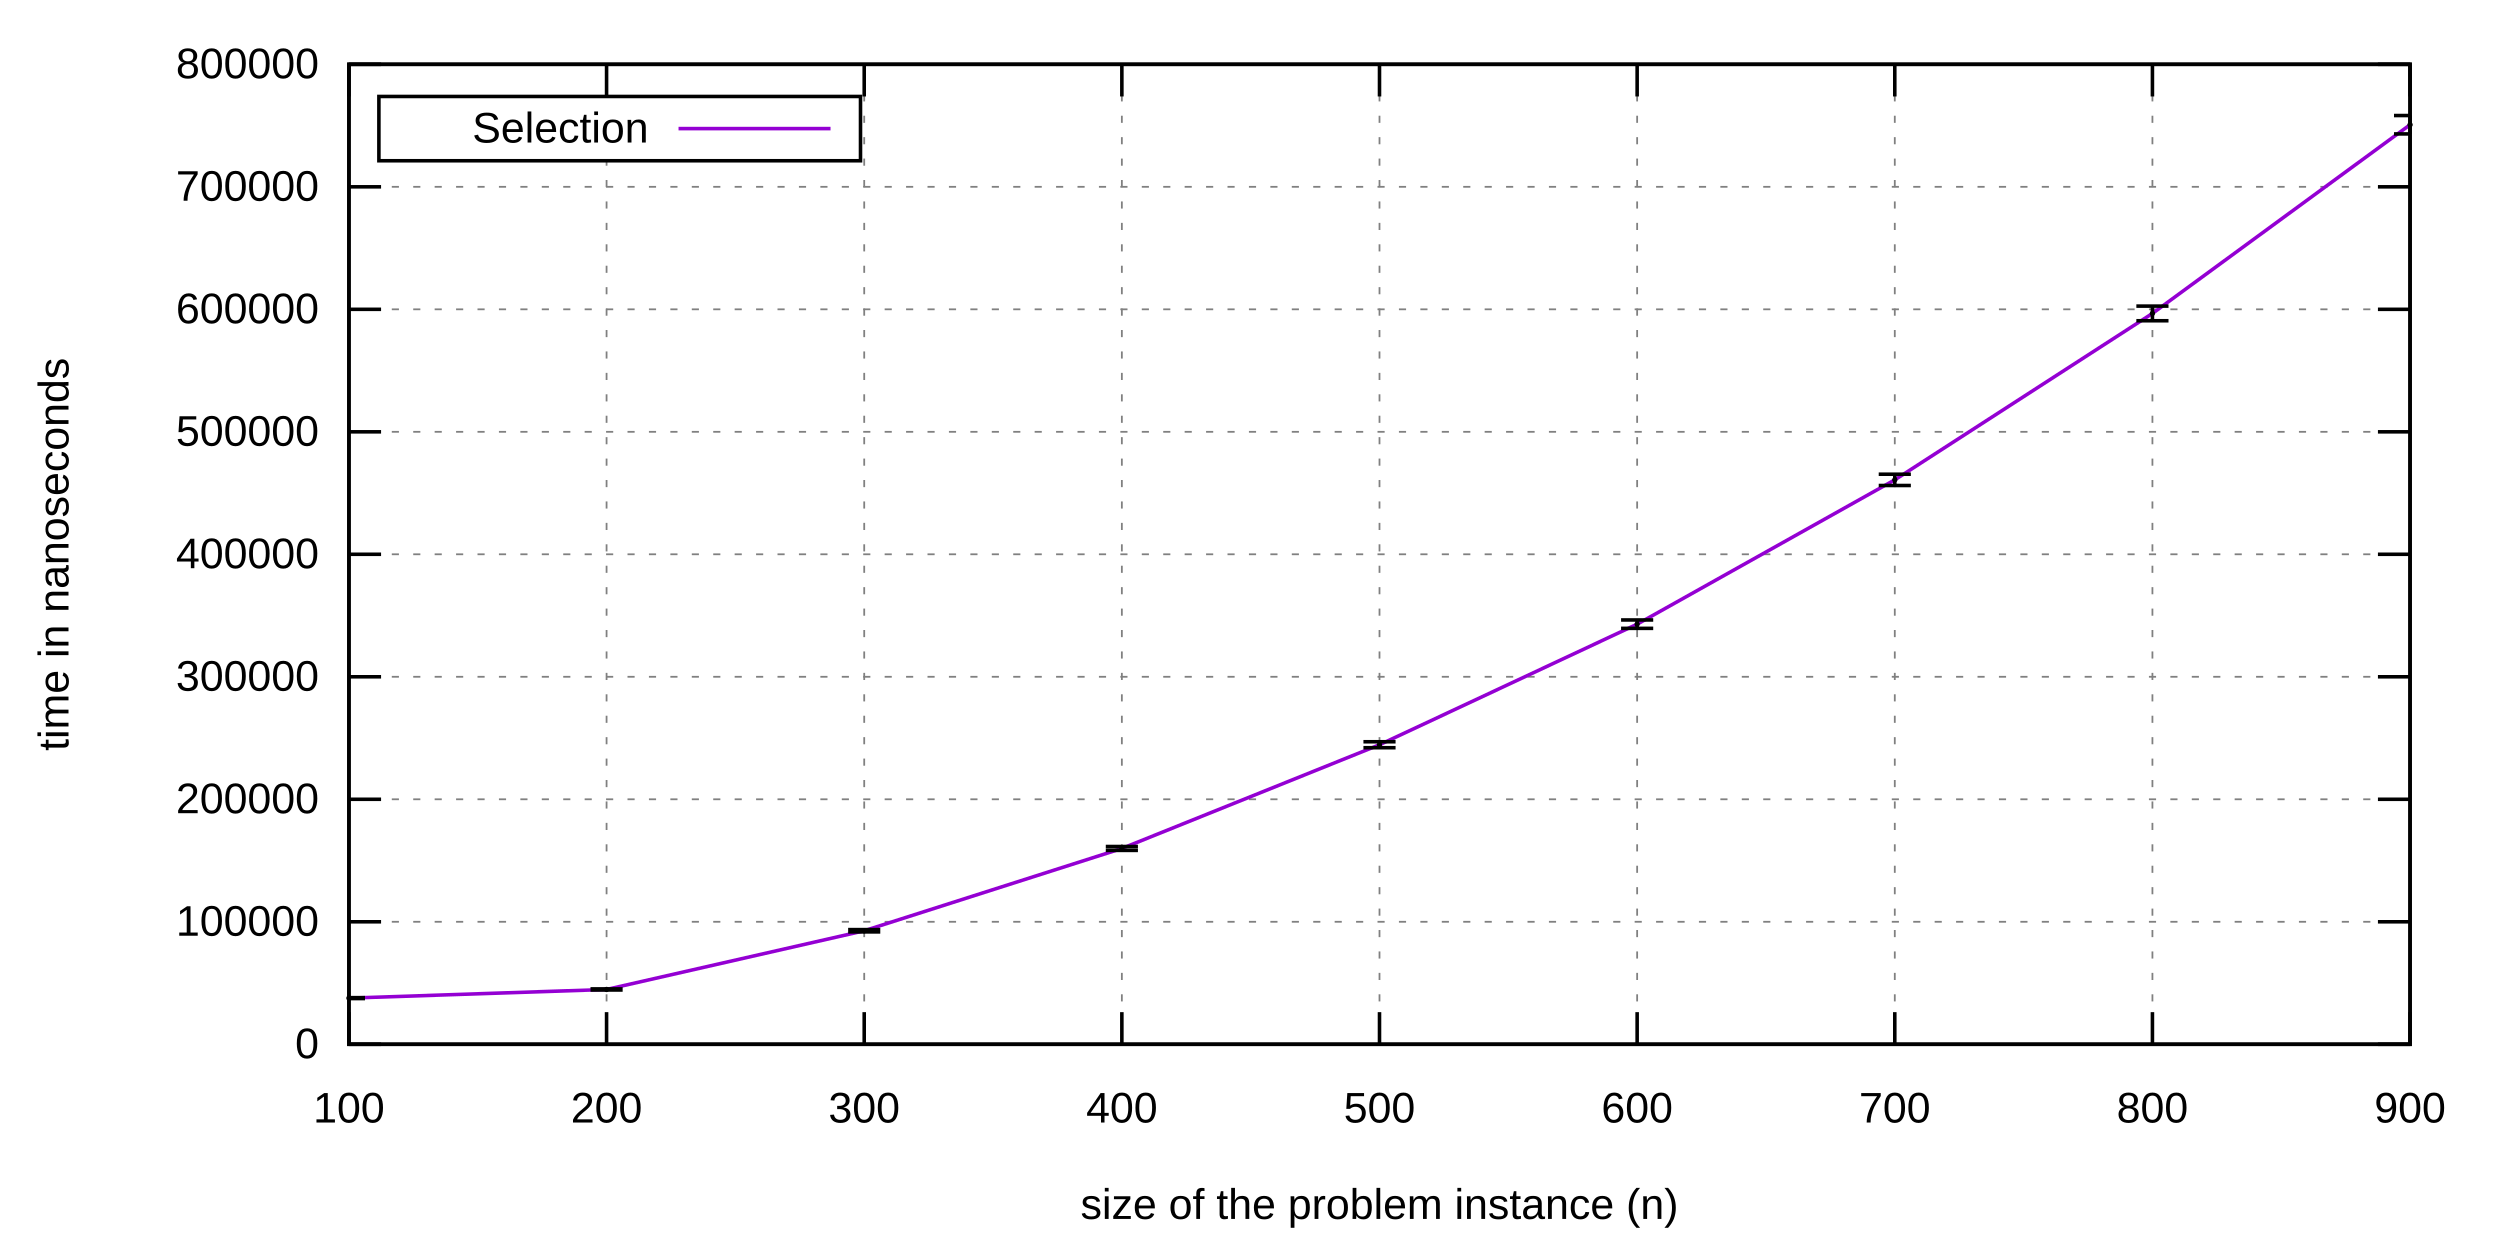
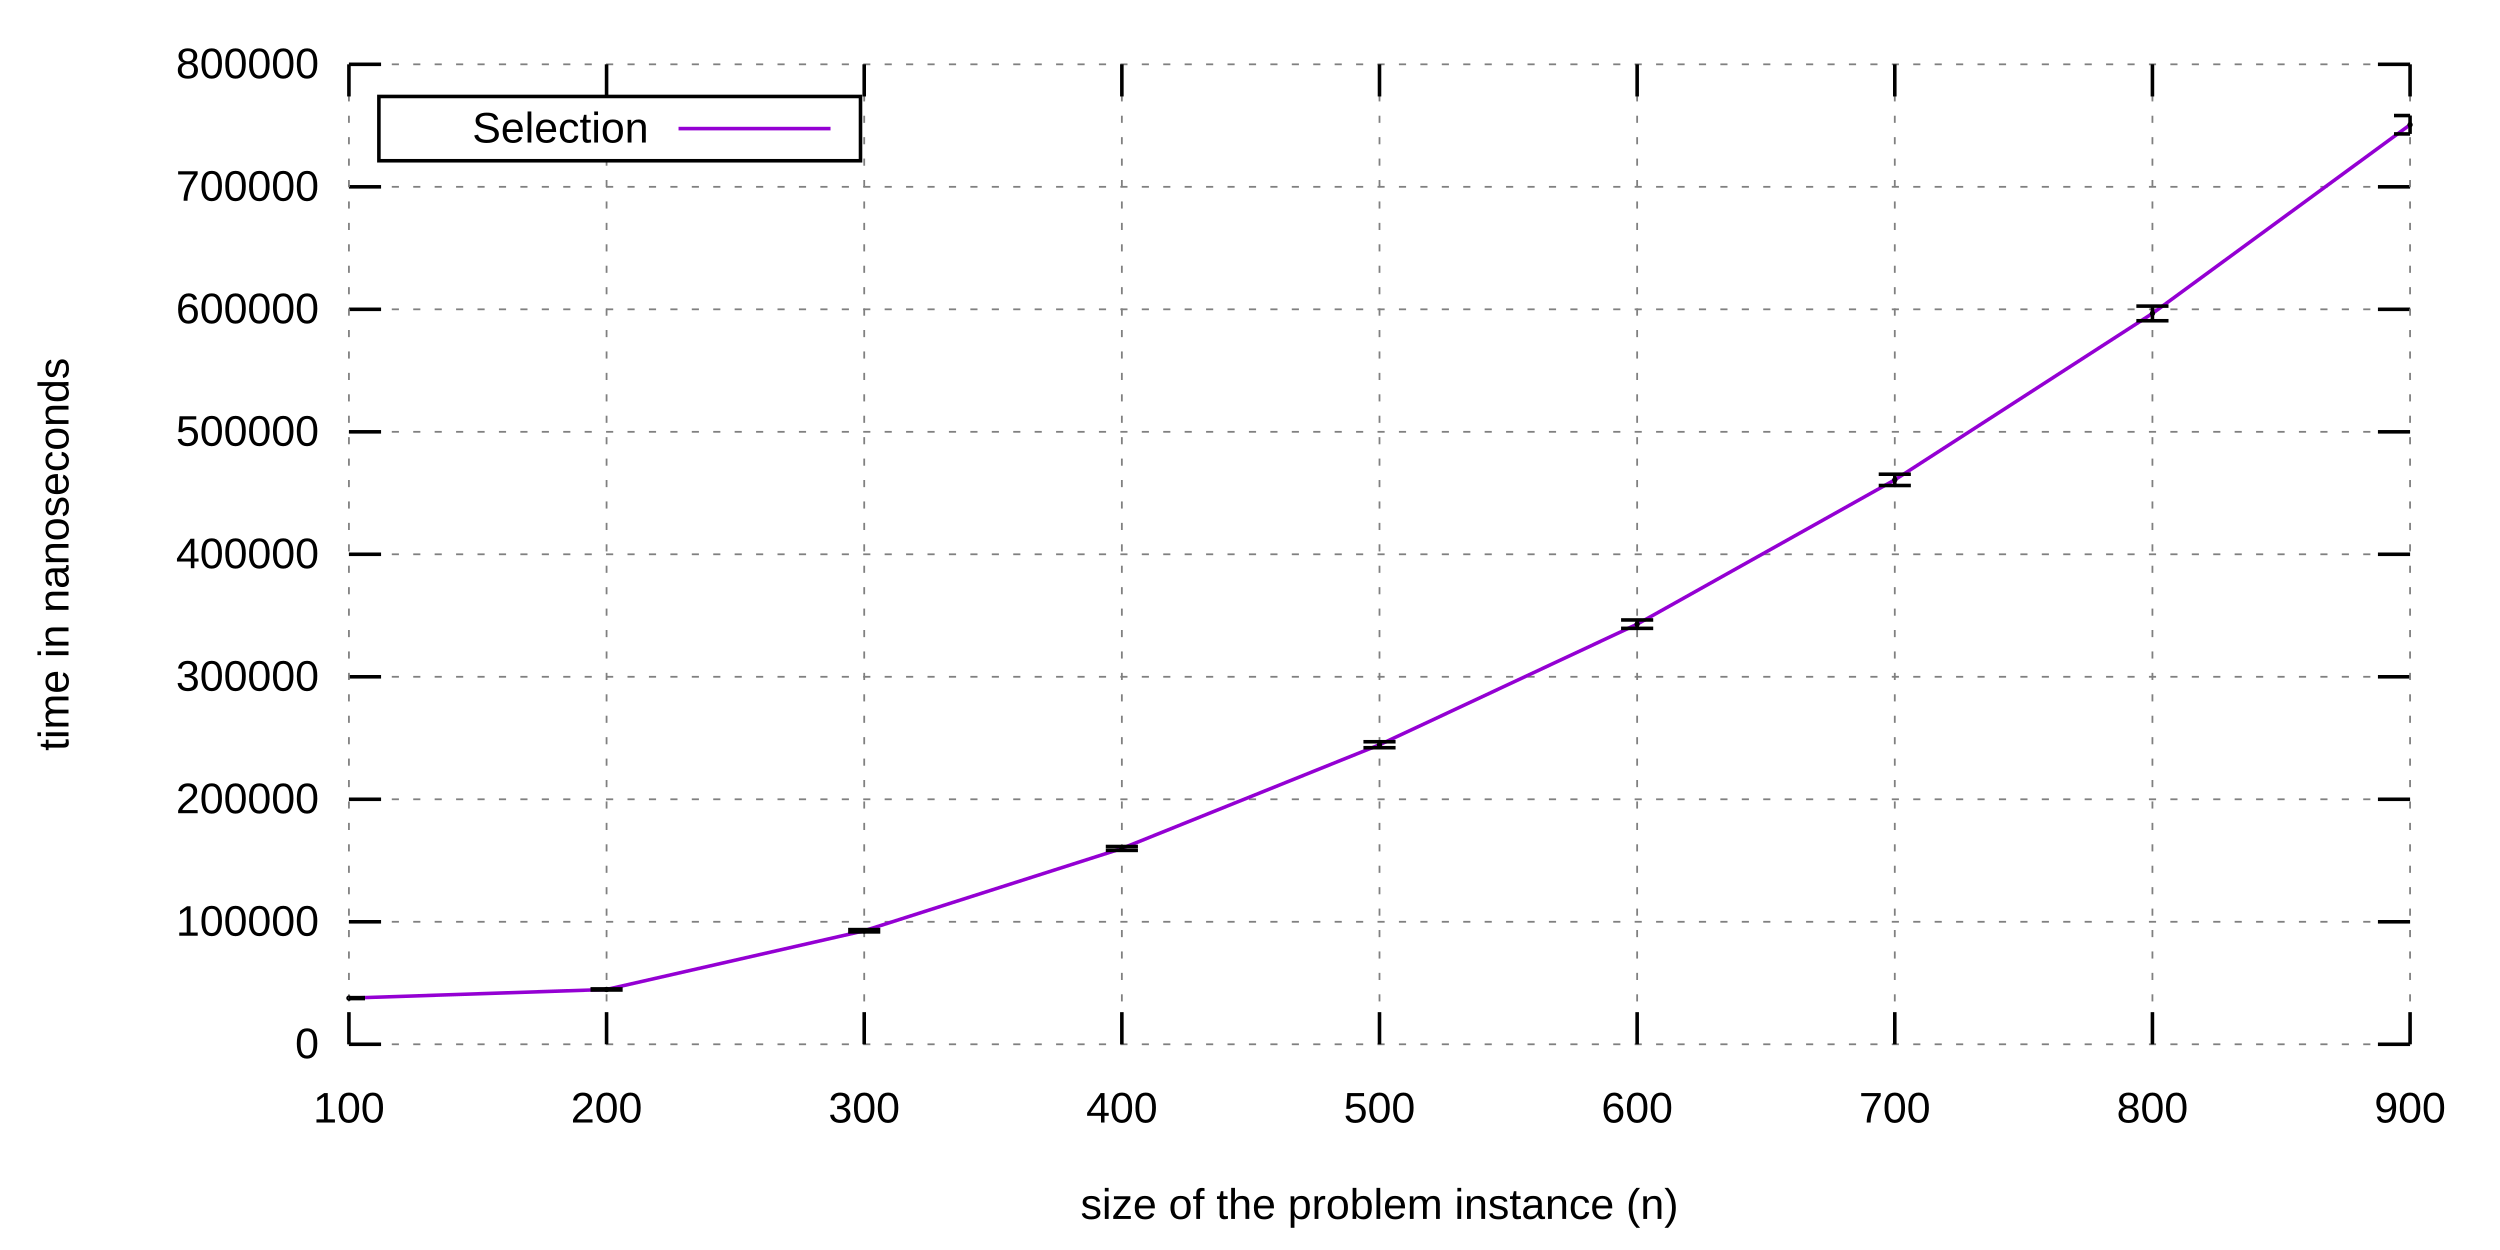
<svg xmlns="http://www.w3.org/2000/svg" xmlns:xlink="http://www.w3.org/1999/xlink" width="700" height="350" viewBox="0 0 700 350">
  <g id="gnuplot_canvas">
    <rect x="0" y="0" width="700" height="350" fill="none" />
    <defs>
      <circle id="gpDot" r="0.5" stroke-width="0.5" stroke="currentColor" />
      <path id="gpPt0" stroke-width="0.222" stroke="currentColor" d="M-1,0 h2 M0,-1 v2" />
      <path id="gpPt1" stroke-width="0.222" stroke="currentColor" d="M-1,-1 L1,1 M1,-1 L-1,1" />
      <path id="gpPt2" stroke-width="0.222" stroke="currentColor" d="M-1,0 L1,0 M0,-1 L0,1 M-1,-1 L1,1 M-1,1 L1,-1" />
      <rect id="gpPt3" stroke-width="0.222" stroke="currentColor" x="-1" y="-1" width="2" height="2" />
      <rect id="gpPt4" stroke-width="0.222" stroke="currentColor" fill="currentColor" x="-1" y="-1" width="2" height="2" />
      <circle id="gpPt5" stroke-width="0.222" stroke="currentColor" cx="0" cy="0" r="1" />
      <use xlink:href="#gpPt5" id="gpPt6" fill="currentColor" stroke="none" />
      <path id="gpPt7" stroke-width="0.222" stroke="currentColor" d="M0,-1.33 L-1.33,0.67 L1.33,0.67 z" />
      <use xlink:href="#gpPt7" id="gpPt8" fill="currentColor" stroke="none" />
      <use xlink:href="#gpPt7" id="gpPt9" stroke="currentColor" transform="rotate(180)" />
      <use xlink:href="#gpPt9" id="gpPt10" fill="currentColor" stroke="none" />
      <use xlink:href="#gpPt3" id="gpPt11" stroke="currentColor" transform="rotate(45)" />
      <use xlink:href="#gpPt11" id="gpPt12" fill="currentColor" stroke="none" />
      <path id="gpPt13" stroke-width="0.222" stroke="currentColor" d="M0,1.330 L1.265,0.411 L0.782,-1.067 L-0.782,-1.076 L-1.265,0.411 z" />
      <use xlink:href="#gpPt13" id="gpPt14" fill="currentColor" stroke="none" />
      <filter id="textbox" filterUnits="objectBoundingBox" x="0" y="0" height="1" width="1">
        <feFlood flood-color="white" flood-opacity="1" result="bgnd" />
        <feComposite in="SourceGraphic" in2="bgnd" operator="atop" />
      </filter>
      <filter id="greybox" filterUnits="objectBoundingBox" x="0" y="0" height="1" width="1">
        <feFlood flood-color="lightgrey" flood-opacity="1" result="grey" />
        <feComposite in="SourceGraphic" in2="grey" operator="atop" />
      </filter>
    </defs>
    <g fill="none" color="white" stroke="black" stroke-width="1.00" stroke-linecap="butt" stroke-linejoin="miter">
</g>
    <g fill="none" color="black" stroke="currentColor" stroke-width="1.00" stroke-linecap="butt" stroke-linejoin="miter">
</g>
    <g fill="none" color="black" stroke="black" stroke-width="0.50" stroke-linecap="butt" stroke-linejoin="miter">
</g>
    <g fill="none" color="gray" stroke="currentColor" stroke-width="0.50" stroke-linecap="butt" stroke-linejoin="miter">
      <path stroke="gray" stroke-dasharray="2,4" class="gridline" d="M97.70,292.40 L674.82,292.40  " />
    </g>
    <g fill="none" color="gray" stroke="gray" stroke-width="1.00" stroke-linecap="butt" stroke-linejoin="miter">
</g>
    <g fill="none" color="black" stroke="currentColor" stroke-width="1.00" stroke-linecap="butt" stroke-linejoin="miter">
      <path stroke="black" d="M97.70,292.40 L106.70,292.40 M674.82,292.40 L665.82,292.40  " />
      <g transform="translate(89.31,296.30)" stroke="none" fill="black" font-family="Arial" font-size="12.00" text-anchor="end">
        <text>
          <tspan font-family="Arial"> 0</tspan>
        </text>
      </g>
    </g>
    <g fill="none" color="black" stroke="currentColor" stroke-width="1.00" stroke-linecap="butt" stroke-linejoin="miter">
</g>
    <g fill="none" color="black" stroke="black" stroke-width="0.50" stroke-linecap="butt" stroke-linejoin="miter">
</g>
    <g fill="none" color="gray" stroke="currentColor" stroke-width="0.50" stroke-linecap="butt" stroke-linejoin="miter">
      <path stroke="gray" stroke-dasharray="2,4" class="gridline" d="M97.70,258.10 L674.82,258.10  " />
    </g>
    <g fill="none" color="gray" stroke="gray" stroke-width="1.00" stroke-linecap="butt" stroke-linejoin="miter">
</g>
    <g fill="none" color="black" stroke="currentColor" stroke-width="1.00" stroke-linecap="butt" stroke-linejoin="miter">
      <path stroke="black" d="M97.70,258.10 L106.70,258.10 M674.82,258.10 L665.82,258.10  " />
      <g transform="translate(89.31,262.00)" stroke="none" fill="black" font-family="Arial" font-size="12.00" text-anchor="end">
        <text>
          <tspan font-family="Arial"> 100000</tspan>
        </text>
      </g>
    </g>
    <g fill="none" color="black" stroke="currentColor" stroke-width="1.00" stroke-linecap="butt" stroke-linejoin="miter">
</g>
    <g fill="none" color="black" stroke="black" stroke-width="0.50" stroke-linecap="butt" stroke-linejoin="miter">
</g>
    <g fill="none" color="gray" stroke="currentColor" stroke-width="0.50" stroke-linecap="butt" stroke-linejoin="miter">
      <path stroke="gray" stroke-dasharray="2,4" class="gridline" d="M97.70,223.80 L674.82,223.80  " />
    </g>
    <g fill="none" color="gray" stroke="gray" stroke-width="1.00" stroke-linecap="butt" stroke-linejoin="miter">
</g>
    <g fill="none" color="black" stroke="currentColor" stroke-width="1.00" stroke-linecap="butt" stroke-linejoin="miter">
      <path stroke="black" d="M97.70,223.80 L106.70,223.80 M674.82,223.80 L665.82,223.80  " />
      <g transform="translate(89.31,227.70)" stroke="none" fill="black" font-family="Arial" font-size="12.00" text-anchor="end">
        <text>
          <tspan font-family="Arial"> 200000</tspan>
        </text>
      </g>
    </g>
    <g fill="none" color="black" stroke="currentColor" stroke-width="1.00" stroke-linecap="butt" stroke-linejoin="miter">
</g>
    <g fill="none" color="black" stroke="black" stroke-width="0.50" stroke-linecap="butt" stroke-linejoin="miter">
</g>
    <g fill="none" color="gray" stroke="currentColor" stroke-width="0.50" stroke-linecap="butt" stroke-linejoin="miter">
      <path stroke="gray" stroke-dasharray="2,4" class="gridline" d="M97.70,189.50 L674.82,189.50  " />
    </g>
    <g fill="none" color="gray" stroke="gray" stroke-width="1.00" stroke-linecap="butt" stroke-linejoin="miter">
</g>
    <g fill="none" color="black" stroke="currentColor" stroke-width="1.00" stroke-linecap="butt" stroke-linejoin="miter">
      <path stroke="black" d="M97.70,189.50 L106.70,189.50 M674.82,189.50 L665.82,189.50  " />
      <g transform="translate(89.31,193.40)" stroke="none" fill="black" font-family="Arial" font-size="12.00" text-anchor="end">
        <text>
          <tspan font-family="Arial"> 300000</tspan>
        </text>
      </g>
    </g>
    <g fill="none" color="black" stroke="currentColor" stroke-width="1.00" stroke-linecap="butt" stroke-linejoin="miter">
</g>
    <g fill="none" color="black" stroke="black" stroke-width="0.50" stroke-linecap="butt" stroke-linejoin="miter">
</g>
    <g fill="none" color="gray" stroke="currentColor" stroke-width="0.50" stroke-linecap="butt" stroke-linejoin="miter">
      <path stroke="gray" stroke-dasharray="2,4" class="gridline" d="M97.70,155.20 L674.82,155.20  " />
    </g>
    <g fill="none" color="gray" stroke="gray" stroke-width="1.00" stroke-linecap="butt" stroke-linejoin="miter">
</g>
    <g fill="none" color="black" stroke="currentColor" stroke-width="1.00" stroke-linecap="butt" stroke-linejoin="miter">
      <path stroke="black" d="M97.70,155.20 L106.70,155.20 M674.82,155.20 L665.82,155.20  " />
      <g transform="translate(89.31,159.10)" stroke="none" fill="black" font-family="Arial" font-size="12.00" text-anchor="end">
        <text>
          <tspan font-family="Arial"> 400000</tspan>
        </text>
      </g>
    </g>
    <g fill="none" color="black" stroke="currentColor" stroke-width="1.00" stroke-linecap="butt" stroke-linejoin="miter">
</g>
    <g fill="none" color="black" stroke="black" stroke-width="0.50" stroke-linecap="butt" stroke-linejoin="miter">
</g>
    <g fill="none" color="gray" stroke="currentColor" stroke-width="0.50" stroke-linecap="butt" stroke-linejoin="miter">
      <path stroke="gray" stroke-dasharray="2,4" class="gridline" d="M97.70,120.91 L674.82,120.91  " />
    </g>
    <g fill="none" color="gray" stroke="gray" stroke-width="1.00" stroke-linecap="butt" stroke-linejoin="miter">
</g>
    <g fill="none" color="black" stroke="currentColor" stroke-width="1.00" stroke-linecap="butt" stroke-linejoin="miter">
      <path stroke="black" d="M97.70,120.91 L106.70,120.91 M674.82,120.91 L665.82,120.91  " />
      <g transform="translate(89.31,124.81)" stroke="none" fill="black" font-family="Arial" font-size="12.00" text-anchor="end">
        <text>
          <tspan font-family="Arial"> 500000</tspan>
        </text>
      </g>
    </g>
    <g fill="none" color="black" stroke="currentColor" stroke-width="1.00" stroke-linecap="butt" stroke-linejoin="miter">
</g>
    <g fill="none" color="black" stroke="black" stroke-width="0.50" stroke-linecap="butt" stroke-linejoin="miter">
</g>
    <g fill="none" color="gray" stroke="currentColor" stroke-width="0.50" stroke-linecap="butt" stroke-linejoin="miter">
      <path stroke="gray" stroke-dasharray="2,4" class="gridline" d="M97.70,86.61 L674.82,86.61  " />
    </g>
    <g fill="none" color="gray" stroke="gray" stroke-width="1.00" stroke-linecap="butt" stroke-linejoin="miter">
</g>
    <g fill="none" color="black" stroke="currentColor" stroke-width="1.00" stroke-linecap="butt" stroke-linejoin="miter">
      <path stroke="black" d="M97.70,86.61 L106.70,86.61 M674.82,86.61 L665.82,86.61  " />
      <g transform="translate(89.31,90.51)" stroke="none" fill="black" font-family="Arial" font-size="12.00" text-anchor="end">
        <text>
          <tspan font-family="Arial"> 600000</tspan>
        </text>
      </g>
    </g>
    <g fill="none" color="black" stroke="currentColor" stroke-width="1.00" stroke-linecap="butt" stroke-linejoin="miter">
</g>
    <g fill="none" color="black" stroke="black" stroke-width="0.50" stroke-linecap="butt" stroke-linejoin="miter">
</g>
    <g fill="none" color="gray" stroke="currentColor" stroke-width="0.50" stroke-linecap="butt" stroke-linejoin="miter">
      <path stroke="gray" stroke-dasharray="2,4" class="gridline" d="M97.70,52.31 L674.82,52.31  " />
    </g>
    <g fill="none" color="gray" stroke="gray" stroke-width="1.00" stroke-linecap="butt" stroke-linejoin="miter">
</g>
    <g fill="none" color="black" stroke="currentColor" stroke-width="1.00" stroke-linecap="butt" stroke-linejoin="miter">
      <path stroke="black" d="M97.70,52.31 L106.70,52.31 M674.82,52.31 L665.82,52.31  " />
      <g transform="translate(89.31,56.21)" stroke="none" fill="black" font-family="Arial" font-size="12.00" text-anchor="end">
        <text>
          <tspan font-family="Arial"> 700000</tspan>
        </text>
      </g>
    </g>
    <g fill="none" color="black" stroke="currentColor" stroke-width="1.00" stroke-linecap="butt" stroke-linejoin="miter">
</g>
    <g fill="none" color="black" stroke="black" stroke-width="0.50" stroke-linecap="butt" stroke-linejoin="miter">
</g>
    <g fill="none" color="gray" stroke="currentColor" stroke-width="0.50" stroke-linecap="butt" stroke-linejoin="miter">
      <path stroke="gray" stroke-dasharray="2,4" class="gridline" d="M97.70,18.01 L674.82,18.01  " />
    </g>
    <g fill="none" color="gray" stroke="gray" stroke-width="1.00" stroke-linecap="butt" stroke-linejoin="miter">
</g>
    <g fill="none" color="black" stroke="currentColor" stroke-width="1.00" stroke-linecap="butt" stroke-linejoin="miter">
      <path stroke="black" d="M97.70,18.01 L106.70,18.01 M674.82,18.01 L665.82,18.01  " />
      <g transform="translate(89.31,21.91)" stroke="none" fill="black" font-family="Arial" font-size="12.00" text-anchor="end">
        <text>
          <tspan font-family="Arial"> 800000</tspan>
        </text>
      </g>
    </g>
    <g fill="none" color="black" stroke="currentColor" stroke-width="1.00" stroke-linecap="butt" stroke-linejoin="miter">
</g>
    <g fill="none" color="black" stroke="black" stroke-width="0.50" stroke-linecap="butt" stroke-linejoin="miter">
</g>
    <g fill="none" color="gray" stroke="currentColor" stroke-width="0.50" stroke-linecap="butt" stroke-linejoin="miter">
      <path stroke="gray" stroke-dasharray="2,4" class="gridline" d="M97.70,292.40 L97.70,18.01  " />
    </g>
    <g fill="none" color="gray" stroke="gray" stroke-width="1.00" stroke-linecap="butt" stroke-linejoin="miter">
</g>
    <g fill="none" color="black" stroke="currentColor" stroke-width="1.00" stroke-linecap="butt" stroke-linejoin="miter">
      <path stroke="black" d="M97.70,292.40 L97.70,283.40 M97.70,18.01 L97.70,27.01  " />
      <g transform="translate(97.70,314.30)" stroke="none" fill="black" font-family="Arial" font-size="12.00" text-anchor="middle">
        <text>
          <tspan font-family="Arial"> 100</tspan>
        </text>
      </g>
    </g>
    <g fill="none" color="black" stroke="currentColor" stroke-width="1.00" stroke-linecap="butt" stroke-linejoin="miter">
</g>
    <g fill="none" color="black" stroke="black" stroke-width="0.50" stroke-linecap="butt" stroke-linejoin="miter">
</g>
    <g fill="none" color="gray" stroke="currentColor" stroke-width="0.50" stroke-linecap="butt" stroke-linejoin="miter">
      <path stroke="gray" stroke-dasharray="2,4" class="gridline" d="M169.84,292.40 L169.84,45.01 M169.84,27.01 L169.84,18.01  " />
    </g>
    <g fill="none" color="gray" stroke="gray" stroke-width="1.00" stroke-linecap="butt" stroke-linejoin="miter">
</g>
    <g fill="none" color="black" stroke="currentColor" stroke-width="1.00" stroke-linecap="butt" stroke-linejoin="miter">
      <path stroke="black" d="M169.84,292.40 L169.84,283.40 M169.84,18.01 L169.84,27.01  " />
      <g transform="translate(169.84,314.30)" stroke="none" fill="black" font-family="Arial" font-size="12.00" text-anchor="middle">
        <text>
          <tspan font-family="Arial"> 200</tspan>
        </text>
      </g>
    </g>
    <g fill="none" color="black" stroke="currentColor" stroke-width="1.00" stroke-linecap="butt" stroke-linejoin="miter">
</g>
    <g fill="none" color="black" stroke="black" stroke-width="0.50" stroke-linecap="butt" stroke-linejoin="miter">
</g>
    <g fill="none" color="gray" stroke="currentColor" stroke-width="0.50" stroke-linecap="butt" stroke-linejoin="miter">
      <path stroke="gray" stroke-dasharray="2,4" class="gridline" d="M241.98,292.40 L241.98,18.01  " />
    </g>
    <g fill="none" color="gray" stroke="gray" stroke-width="1.00" stroke-linecap="butt" stroke-linejoin="miter">
</g>
    <g fill="none" color="black" stroke="currentColor" stroke-width="1.00" stroke-linecap="butt" stroke-linejoin="miter">
      <path stroke="black" d="M241.98,292.40 L241.98,283.40 M241.98,18.01 L241.98,27.01  " />
      <g transform="translate(241.98,314.30)" stroke="none" fill="black" font-family="Arial" font-size="12.00" text-anchor="middle">
        <text>
          <tspan font-family="Arial"> 300</tspan>
        </text>
      </g>
    </g>
    <g fill="none" color="black" stroke="currentColor" stroke-width="1.00" stroke-linecap="butt" stroke-linejoin="miter">
</g>
    <g fill="none" color="black" stroke="black" stroke-width="0.50" stroke-linecap="butt" stroke-linejoin="miter">
</g>
    <g fill="none" color="gray" stroke="currentColor" stroke-width="0.50" stroke-linecap="butt" stroke-linejoin="miter">
      <path stroke="gray" stroke-dasharray="2,4" class="gridline" d="M314.12,292.40 L314.12,18.01  " />
    </g>
    <g fill="none" color="gray" stroke="gray" stroke-width="1.00" stroke-linecap="butt" stroke-linejoin="miter">
</g>
    <g fill="none" color="black" stroke="currentColor" stroke-width="1.00" stroke-linecap="butt" stroke-linejoin="miter">
      <path stroke="black" d="M314.12,292.40 L314.12,283.40 M314.12,18.01 L314.12,27.01  " />
      <g transform="translate(314.12,314.30)" stroke="none" fill="black" font-family="Arial" font-size="12.00" text-anchor="middle">
        <text>
          <tspan font-family="Arial"> 400</tspan>
        </text>
      </g>
    </g>
    <g fill="none" color="black" stroke="currentColor" stroke-width="1.00" stroke-linecap="butt" stroke-linejoin="miter">
</g>
    <g fill="none" color="black" stroke="black" stroke-width="0.50" stroke-linecap="butt" stroke-linejoin="miter">
</g>
    <g fill="none" color="gray" stroke="currentColor" stroke-width="0.50" stroke-linecap="butt" stroke-linejoin="miter">
      <path stroke="gray" stroke-dasharray="2,4" class="gridline" d="M386.26,292.40 L386.26,18.01  " />
    </g>
    <g fill="none" color="gray" stroke="gray" stroke-width="1.00" stroke-linecap="butt" stroke-linejoin="miter">
</g>
    <g fill="none" color="black" stroke="currentColor" stroke-width="1.00" stroke-linecap="butt" stroke-linejoin="miter">
      <path stroke="black" d="M386.26,292.40 L386.26,283.40 M386.26,18.01 L386.26,27.01  " />
      <g transform="translate(386.26,314.30)" stroke="none" fill="black" font-family="Arial" font-size="12.00" text-anchor="middle">
        <text>
          <tspan font-family="Arial"> 500</tspan>
        </text>
      </g>
    </g>
    <g fill="none" color="black" stroke="currentColor" stroke-width="1.00" stroke-linecap="butt" stroke-linejoin="miter">
</g>
    <g fill="none" color="black" stroke="black" stroke-width="0.50" stroke-linecap="butt" stroke-linejoin="miter">
</g>
    <g fill="none" color="gray" stroke="currentColor" stroke-width="0.50" stroke-linecap="butt" stroke-linejoin="miter">
      <path stroke="gray" stroke-dasharray="2,4" class="gridline" d="M458.40,292.40 L458.40,18.01  " />
    </g>
    <g fill="none" color="gray" stroke="gray" stroke-width="1.00" stroke-linecap="butt" stroke-linejoin="miter">
</g>
    <g fill="none" color="black" stroke="currentColor" stroke-width="1.00" stroke-linecap="butt" stroke-linejoin="miter">
      <path stroke="black" d="M458.40,292.40 L458.40,283.40 M458.40,18.01 L458.40,27.01  " />
      <g transform="translate(458.40,314.30)" stroke="none" fill="black" font-family="Arial" font-size="12.00" text-anchor="middle">
        <text>
          <tspan font-family="Arial"> 600</tspan>
        </text>
      </g>
    </g>
    <g fill="none" color="black" stroke="currentColor" stroke-width="1.00" stroke-linecap="butt" stroke-linejoin="miter">
</g>
    <g fill="none" color="black" stroke="black" stroke-width="0.50" stroke-linecap="butt" stroke-linejoin="miter">
</g>
    <g fill="none" color="gray" stroke="currentColor" stroke-width="0.50" stroke-linecap="butt" stroke-linejoin="miter">
      <path stroke="gray" stroke-dasharray="2,4" class="gridline" d="M530.54,292.40 L530.54,18.01  " />
    </g>
    <g fill="none" color="gray" stroke="gray" stroke-width="1.00" stroke-linecap="butt" stroke-linejoin="miter">
</g>
    <g fill="none" color="black" stroke="currentColor" stroke-width="1.00" stroke-linecap="butt" stroke-linejoin="miter">
      <path stroke="black" d="M530.54,292.40 L530.54,283.40 M530.54,18.01 L530.54,27.01  " />
      <g transform="translate(530.54,314.30)" stroke="none" fill="black" font-family="Arial" font-size="12.00" text-anchor="middle">
        <text>
          <tspan font-family="Arial"> 700</tspan>
        </text>
      </g>
    </g>
    <g fill="none" color="black" stroke="currentColor" stroke-width="1.00" stroke-linecap="butt" stroke-linejoin="miter">
</g>
    <g fill="none" color="black" stroke="black" stroke-width="0.50" stroke-linecap="butt" stroke-linejoin="miter">
</g>
    <g fill="none" color="gray" stroke="currentColor" stroke-width="0.50" stroke-linecap="butt" stroke-linejoin="miter">
      <path stroke="gray" stroke-dasharray="2,4" class="gridline" d="M602.68,292.40 L602.68,18.01  " />
    </g>
    <g fill="none" color="gray" stroke="gray" stroke-width="1.00" stroke-linecap="butt" stroke-linejoin="miter">
</g>
    <g fill="none" color="black" stroke="currentColor" stroke-width="1.00" stroke-linecap="butt" stroke-linejoin="miter">
      <path stroke="black" d="M602.68,292.40 L602.68,283.40 M602.68,18.01 L602.68,27.01  " />
      <g transform="translate(602.68,314.30)" stroke="none" fill="black" font-family="Arial" font-size="12.00" text-anchor="middle">
        <text>
          <tspan font-family="Arial"> 800</tspan>
        </text>
      </g>
    </g>
    <g fill="none" color="black" stroke="currentColor" stroke-width="1.00" stroke-linecap="butt" stroke-linejoin="miter">
</g>
    <g fill="none" color="black" stroke="black" stroke-width="0.50" stroke-linecap="butt" stroke-linejoin="miter">
</g>
    <g fill="none" color="gray" stroke="currentColor" stroke-width="0.50" stroke-linecap="butt" stroke-linejoin="miter">
      <path stroke="gray" stroke-dasharray="2,4" class="gridline" d="M674.82,292.40 L674.82,18.01  " />
    </g>
    <g fill="none" color="gray" stroke="gray" stroke-width="1.00" stroke-linecap="butt" stroke-linejoin="miter">
</g>
    <g fill="none" color="black" stroke="currentColor" stroke-width="1.00" stroke-linecap="butt" stroke-linejoin="miter">
      <path stroke="black" d="M674.82,292.40 L674.82,283.40 M674.82,18.01 L674.82,27.01  " />
      <g transform="translate(674.82,314.30)" stroke="none" fill="black" font-family="Arial" font-size="12.00" text-anchor="middle">
        <text>
          <tspan font-family="Arial"> 900</tspan>
        </text>
      </g>
    </g>
    <g fill="none" color="black" stroke="currentColor" stroke-width="1.00" stroke-linecap="butt" stroke-linejoin="miter">
</g>
    <g fill="none" color="black" stroke="currentColor" stroke-width="1.00" stroke-linecap="butt" stroke-linejoin="miter">
-       <path stroke="black" d="M97.70,18.01 L97.70,292.40 L674.82,292.40 L674.82,18.01 L97.70,18.01 Z  " />
-     </g>
-     <g fill="none" color="black" stroke="currentColor" stroke-width="1.00" stroke-linecap="butt" stroke-linejoin="miter">
      <g transform="translate(19.18,155.21) rotate(270)" stroke="none" fill="black" font-family="Arial" font-size="12.00" text-anchor="middle">
        <text>
          <tspan font-family="Arial">time in nanoseconds</tspan>
        </text>
      </g>
    </g>
    <g fill="none" color="black" stroke="currentColor" stroke-width="1.00" stroke-linecap="butt" stroke-linejoin="miter">
      <g transform="translate(386.26,341.30)" stroke="none" fill="black" font-family="Arial" font-size="12.00" text-anchor="middle">
        <text>
          <tspan font-family="Arial">size of the problem instance (n)</tspan>
        </text>
      </g>
    </g>
    <g fill="none" color="black" stroke="currentColor" stroke-width="1.00" stroke-linecap="butt" stroke-linejoin="miter">
</g>
    <g fill="none" color="black" stroke="currentColor" stroke-width="1.00" stroke-linecap="butt" stroke-linejoin="miter">
      <path stroke="black" d="M106.09,45.01 L106.09,27.01 L240.94,27.01 L240.94,45.01 L106.09,45.01 Z  " />
    </g>
    <g id="gnuplot_plot_1">
      <g fill="none" color="black" stroke="currentColor" stroke-width="1.00" stroke-linecap="butt" stroke-linejoin="miter">
        <g transform="translate(181.60,39.91)" stroke="none" fill="black" font-family="Arial" font-size="12.00" text-anchor="end">
          <text>
            <tspan font-family="Arial">Selection</tspan>
          </text>
        </g>
      </g>
      <g fill="none" color="black" stroke="currentColor" stroke-width="1.00" stroke-linecap="butt" stroke-linejoin="miter">
        <path stroke="rgb(148,   0, 211)" d="M189.99,36.01 L232.55,36.01 M97.70,279.47 L169.84,277.05 L241.98,260.61 L314.12,237.57 L386.26,208.53 L458.40,174.77   L530.54,134.36 L602.68,87.76 L674.82,34.93  " />
      </g>
    </g>
    <g id="gnuplot_plot_2">
      <g fill="none" color="black" stroke="currentColor" stroke-width="1.00" stroke-linecap="butt" stroke-linejoin="miter">
        <path stroke="rgb(  0,   0,   0)" d="M97.70,279.60 L97.70,279.34 M97.70,279.60 L102.20,279.60 M97.70,279.34 L102.20,279.34 M169.84,277.20 L169.84,276.89   M165.34,277.20 L174.34,277.20 M165.34,276.89 L174.34,276.89 M241.98,260.93 L241.98,260.29 M237.48,260.93 L246.48,260.93   M237.48,260.29 L246.48,260.29 M314.12,238.11 L314.12,237.02 M309.62,238.11 L318.62,238.11 M309.62,237.02 L318.62,237.02   M386.26,209.36 L386.26,207.69 M381.76,209.36 L390.76,209.36 M381.76,207.69 L390.76,207.69 M458.40,175.94 L458.40,173.59   M453.90,175.94 L462.90,175.94 M453.90,173.59 L462.90,173.59 M530.54,135.94 L530.54,132.78 M526.04,135.94 L535.04,135.94   M526.04,132.78 L535.04,132.78 M602.68,89.81 L602.68,85.71 M598.18,89.81 L607.18,89.81 M598.18,85.71 L607.18,85.71   M674.82,37.50 L674.82,32.35 M670.32,37.50 L674.82,37.50 M670.32,32.35 L674.82,32.35  " />
      </g>
      <g fill="none" color="black" stroke="currentColor" stroke-width="1.00" stroke-linecap="butt" stroke-linejoin="miter">
        <use xlink:href="#gpDot" x="97.70" y="279.47" color="rgb(  0,   0,   0)" />
        <use xlink:href="#gpDot" x="169.84" y="277.05" color="rgb(  0,   0,   0)" />
        <use xlink:href="#gpDot" x="241.98" y="260.61" color="rgb(  0,   0,   0)" />
        <use xlink:href="#gpDot" x="314.12" y="237.57" color="rgb(  0,   0,   0)" />
        <use xlink:href="#gpDot" x="386.26" y="208.53" color="rgb(  0,   0,   0)" />
        <use xlink:href="#gpDot" x="458.40" y="174.77" color="rgb(  0,   0,   0)" />
        <use xlink:href="#gpDot" x="530.54" y="134.36" color="rgb(  0,   0,   0)" />
        <use xlink:href="#gpDot" x="602.68" y="87.76" color="rgb(  0,   0,   0)" />
        <use xlink:href="#gpDot" x="674.82" y="34.93" color="rgb(  0,   0,   0)" />
      </g>
    </g>
    <g fill="none" color="white" stroke="rgb(  0,   0,   0)" stroke-width="2.00" stroke-linecap="butt" stroke-linejoin="miter">
</g>
    <g fill="none" color="black" stroke="currentColor" stroke-width="2.00" stroke-linecap="butt" stroke-linejoin="miter">
</g>
    <g fill="none" color="black" stroke="black" stroke-width="1.00" stroke-linecap="butt" stroke-linejoin="miter">
</g>
    <g fill="none" color="black" stroke="currentColor" stroke-width="1.00" stroke-linecap="butt" stroke-linejoin="miter">
-       <path stroke="black" d="M97.70,18.01 L97.70,292.40 L674.82,292.40 L674.82,18.01 L97.70,18.01 Z  " />
-     </g>
-     <g fill="none" color="black" stroke="currentColor" stroke-width="1.00" stroke-linecap="butt" stroke-linejoin="miter">
</g>
  </g>
</svg>
